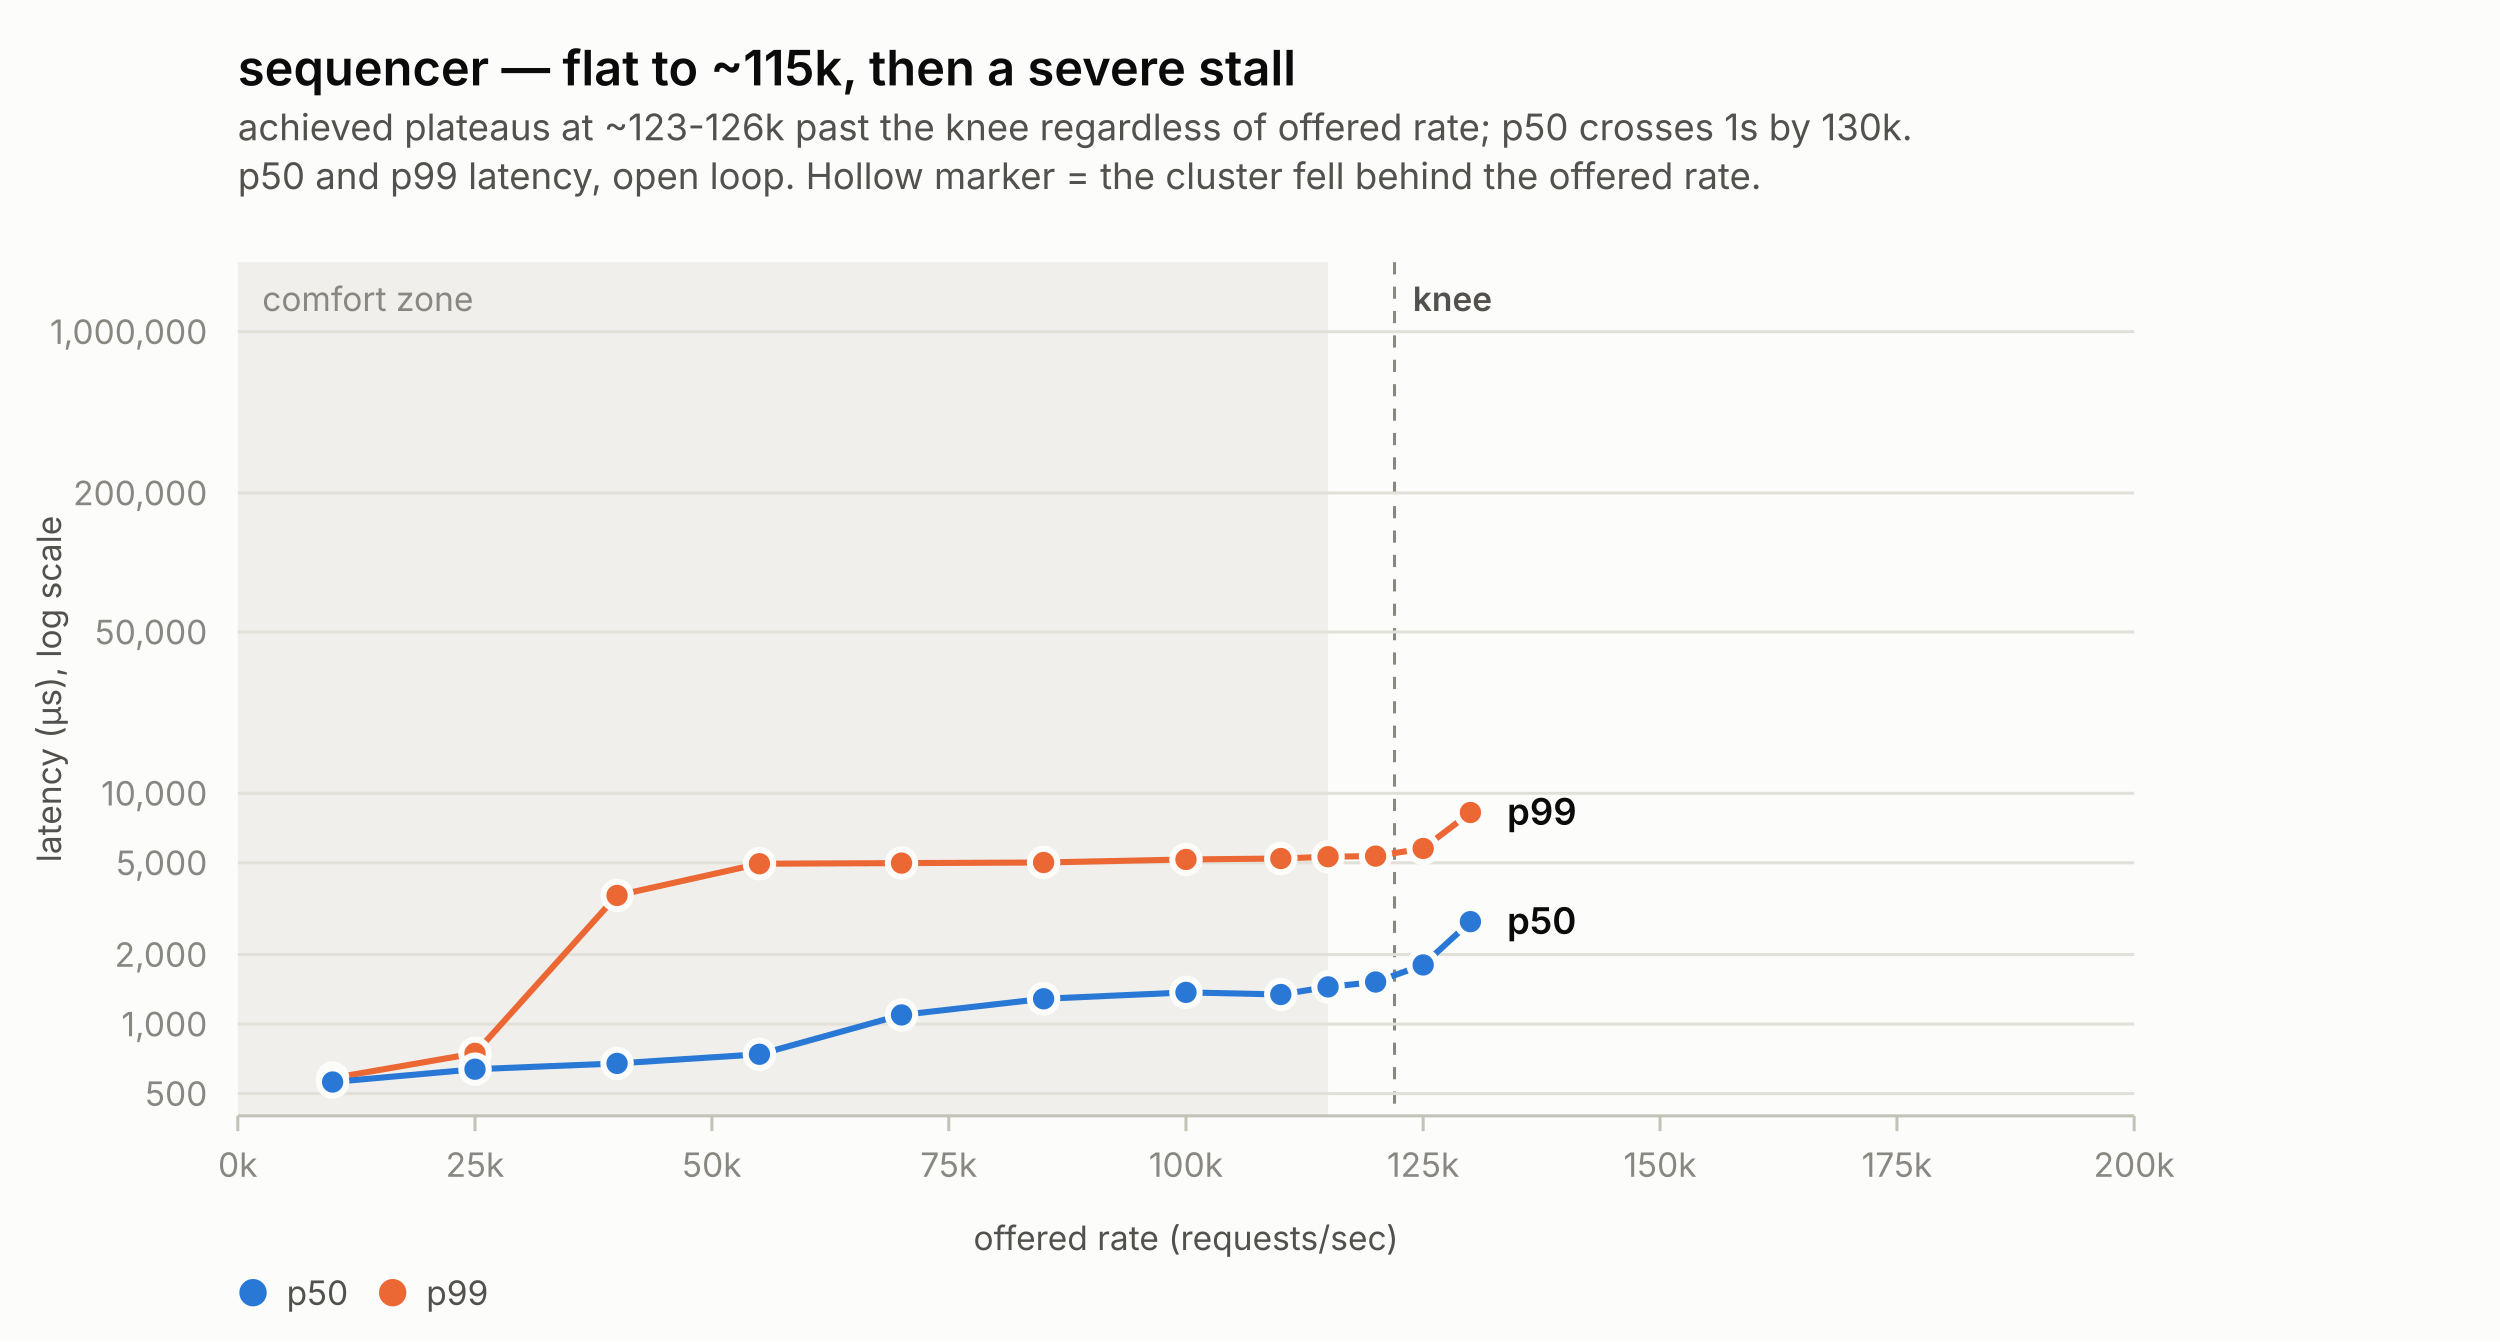
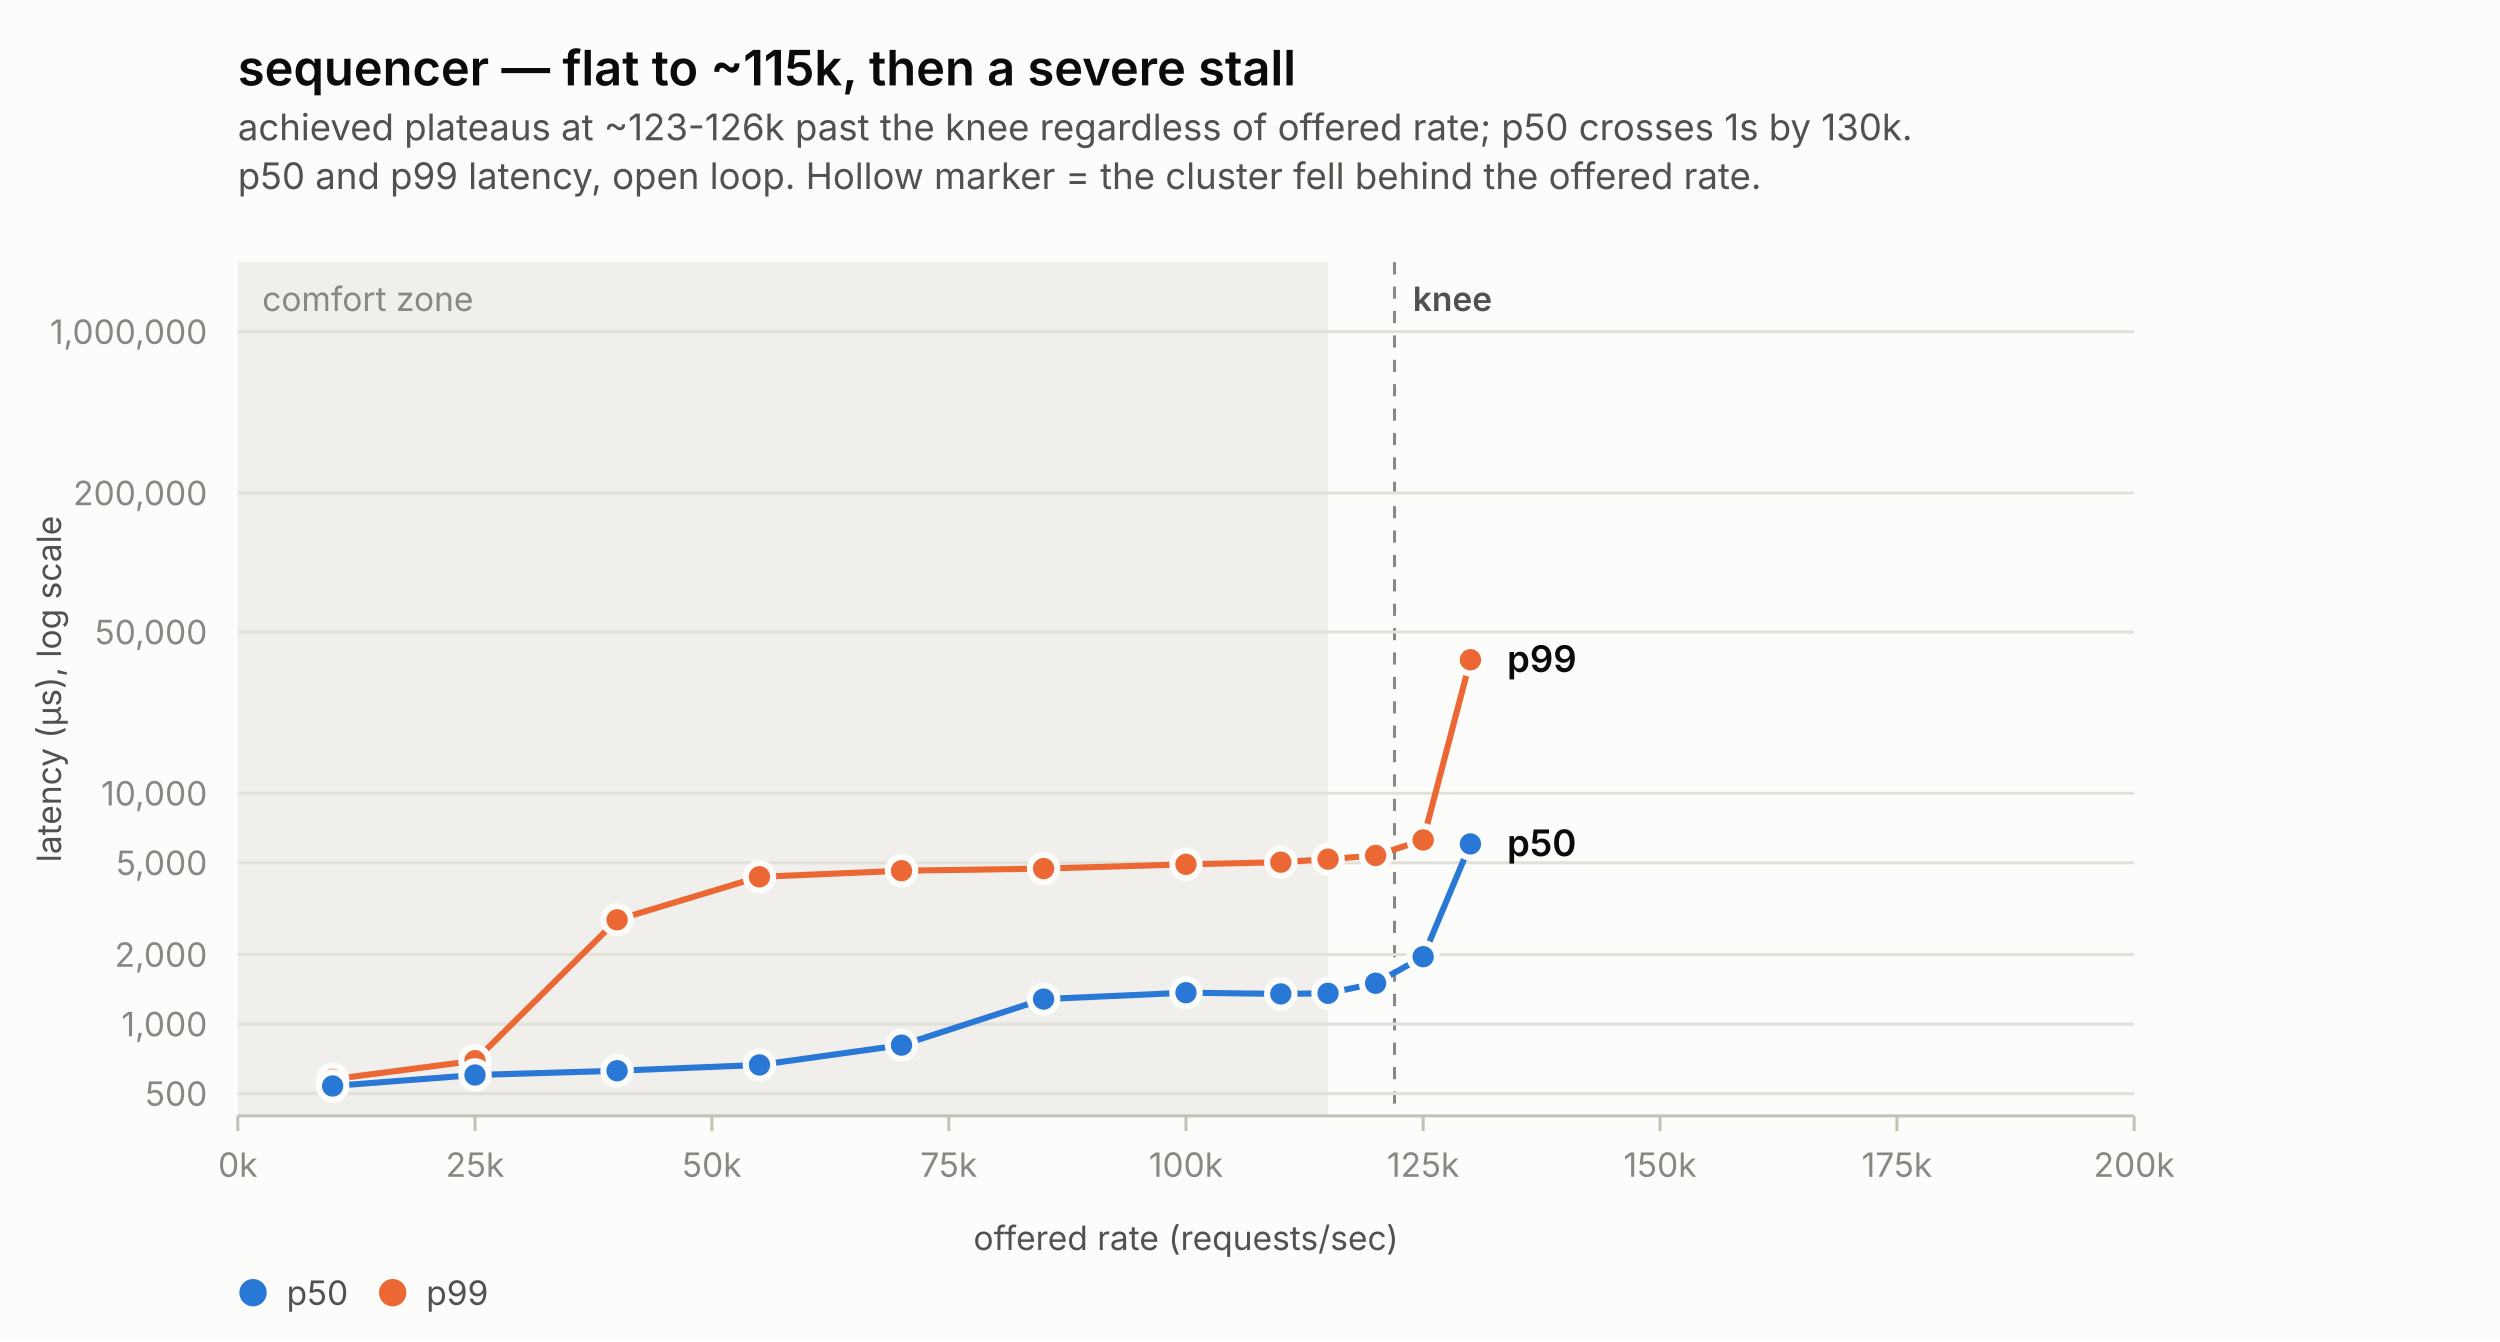
<svg xmlns="http://www.w3.org/2000/svg" width="820" height="440" viewBox="0 0 820 440" font-family="system-ui,-apple-system,&quot;Segoe UI&quot;,sans-serif" role="img" aria-label="sequencer — flat to ~115k, then a severe stall">
  <rect width="820" height="440" fill="#fcfcfb" />
  <text x="78" y="28" font-size="16" font-weight="600" fill="#0b0b0b">sequencer — flat to ~115k, then a severe stall</text>
  <text x="78" y="46" font-size="12" fill="#52514e">achieved plateaus at ~123-126k past the knee regardless of offered rate; p50 crosses 1s by 130k.</text>
  <text x="78" y="62" font-size="12" fill="#52514e">p50 and p99 latency, open loop. Hollow marker = the cluster fell behind the offered rate.</text>
  <rect x="78" y="86" width="357.6" height="280" fill="#f0efec" />
  <text x="86" y="102" font-size="11" fill="#898781">comfort zone</text>
  <line x1="457.4" y1="86" x2="457.4" y2="366" stroke="#898781" stroke-width="1" stroke-dasharray="4 4" />
  <text x="463.4" y="102" font-size="11" font-weight="600" fill="#52514e">knee</text>
  <line x1="78" y1="358.7" x2="700" y2="358.7" stroke="#e1e0d9" stroke-width="1" />
  <text x="68" y="362.7" font-size="11" fill="#898781" text-anchor="end">500</text>
  <line x1="78" y1="335.9" x2="700" y2="335.9" stroke="#e1e0d9" stroke-width="1" />
  <text x="68" y="339.9" font-size="11" fill="#898781" text-anchor="end">1,000</text>
  <line x1="78" y1="313.1" x2="700" y2="313.1" stroke="#e1e0d9" stroke-width="1" />
  <text x="68" y="317.1" font-size="11" fill="#898781" text-anchor="end">2,000</text>
  <line x1="78" y1="283.0" x2="700" y2="283.0" stroke="#e1e0d9" stroke-width="1" />
  <text x="68" y="287.0" font-size="11" fill="#898781" text-anchor="end">5,000</text>
  <line x1="78" y1="260.2" x2="700" y2="260.2" stroke="#e1e0d9" stroke-width="1" />
  <text x="68" y="264.2" font-size="11" fill="#898781" text-anchor="end">10,000</text>
  <line x1="78" y1="207.3" x2="700" y2="207.3" stroke="#e1e0d9" stroke-width="1" />
  <text x="68" y="211.3" font-size="11" fill="#898781" text-anchor="end">50,000</text>
  <line x1="78" y1="161.7" x2="700" y2="161.7" stroke="#e1e0d9" stroke-width="1" />
  <text x="68" y="165.7" font-size="11" fill="#898781" text-anchor="end">200,000</text>
  <line x1="78" y1="108.8" x2="700" y2="108.8" stroke="#e1e0d9" stroke-width="1" />
  <text x="68" y="112.8" font-size="11" fill="#898781" text-anchor="end">1,000,000</text>
  <text x="20" y="226" font-size="11" fill="#52514e" text-anchor="middle" transform="rotate(-90 20 226)">latency (µs), log scale</text>
  <line x1="78" y1="366" x2="700" y2="366" stroke="#c3c2b7" stroke-width="1" />
  <line x1="78.0" y1="366" x2="78.0" y2="371" stroke="#c3c2b7" stroke-width="1" />
  <text x="78.0" y="386" font-size="11" fill="#898781" text-anchor="middle">0k</text>
  <line x1="155.8" y1="366" x2="155.8" y2="371" stroke="#c3c2b7" stroke-width="1" />
  <text x="155.8" y="386" font-size="11" fill="#898781" text-anchor="middle">25k</text>
  <line x1="233.5" y1="366" x2="233.5" y2="371" stroke="#c3c2b7" stroke-width="1" />
  <text x="233.5" y="386" font-size="11" fill="#898781" text-anchor="middle">50k</text>
  <line x1="311.2" y1="366" x2="311.2" y2="371" stroke="#c3c2b7" stroke-width="1" />
  <text x="311.2" y="386" font-size="11" fill="#898781" text-anchor="middle">75k</text>
  <line x1="389.0" y1="366" x2="389.0" y2="371" stroke="#c3c2b7" stroke-width="1" />
  <text x="389.0" y="386" font-size="11" fill="#898781" text-anchor="middle">100k</text>
  <line x1="466.8" y1="366" x2="466.8" y2="371" stroke="#c3c2b7" stroke-width="1" />
  <text x="466.8" y="386" font-size="11" fill="#898781" text-anchor="middle">125k</text>
  <line x1="544.5" y1="366" x2="544.5" y2="371" stroke="#c3c2b7" stroke-width="1" />
  <text x="544.5" y="386" font-size="11" fill="#898781" text-anchor="middle">150k</text>
  <line x1="622.2" y1="366" x2="622.2" y2="371" stroke="#c3c2b7" stroke-width="1" />
  <text x="622.2" y="386" font-size="11" fill="#898781" text-anchor="middle">175k</text>
  <line x1="700.0" y1="366" x2="700.0" y2="371" stroke="#c3c2b7" stroke-width="1" />
  <text x="700.0" y="386" font-size="11" fill="#898781" text-anchor="middle">200k</text>
  <text x="389" y="410" font-size="11" fill="#52514e" text-anchor="middle">offered rate (requests/sec)</text>
-   <path d="M109.1,353.6 L155.8,345.5 L202.4,293.7 L249.1,283.3 L295.7,283.1 L342.3,282.9 L389.0,281.9 L420.1,281.6 L435.6,281.0 L451.2,280.8 L466.8,278.3 L482.3,266.5" fill="none" stroke="#eb6834" stroke-width="2" stroke-linejoin="round" stroke-linecap="round" />
-   <circle cx="109.1" cy="353.6" r="4.5" fill="#eb6834" stroke="#fcfcfb" stroke-width="2" />
-   <circle cx="155.8" cy="345.5" r="4.5" fill="#eb6834" stroke="#fcfcfb" stroke-width="2" />
-   <circle cx="202.4" cy="293.7" r="4.5" fill="#eb6834" stroke="#fcfcfb" stroke-width="2" />
-   <circle cx="249.1" cy="283.3" r="4.5" fill="#eb6834" stroke="#fcfcfb" stroke-width="2" />
-   <circle cx="295.7" cy="283.1" r="4.5" fill="#eb6834" stroke="#fcfcfb" stroke-width="2" />
-   <circle cx="342.3" cy="282.9" r="4.5" fill="#eb6834" stroke="#fcfcfb" stroke-width="2" />
-   <circle cx="389.0" cy="281.9" r="4.5" fill="#eb6834" stroke="#fcfcfb" stroke-width="2" />
-   <circle cx="420.1" cy="281.6" r="4.5" fill="#eb6834" stroke="#fcfcfb" stroke-width="2" />
-   <circle cx="435.6" cy="281.0" r="4.5" fill="#eb6834" stroke="#fcfcfb" stroke-width="2" />
-   <circle cx="451.2" cy="280.8" r="4.5" fill="#eb6834" stroke="#fcfcfb" stroke-width="2" />
-   <circle cx="466.8" cy="278.3" r="4.5" fill="#eb6834" stroke="#fcfcfb" stroke-width="2" />
-   <circle cx="482.3" cy="266.5" r="4.5" fill="#eb6834" stroke="#fcfcfb" stroke-width="2" />
-   <text x="494.3" y="270.5" font-size="12" font-weight="600" fill="#0b0b0b">p99</text>
-   <path d="M109.1,354.9 L155.8,350.7 L202.4,348.8 L249.1,345.8 L295.7,332.9 L342.3,327.6 L389.0,325.5 L420.1,326.2 L435.6,323.7 L451.2,322.1 L466.8,316.5 L482.3,302.3" fill="none" stroke="#2a78d6" stroke-width="2" stroke-linejoin="round" stroke-linecap="round" />
-   <circle cx="109.1" cy="354.9" r="4.5" fill="#2a78d6" stroke="#fcfcfb" stroke-width="2" />
-   <circle cx="155.8" cy="350.7" r="4.5" fill="#2a78d6" stroke="#fcfcfb" stroke-width="2" />
-   <circle cx="202.4" cy="348.8" r="4.5" fill="#2a78d6" stroke="#fcfcfb" stroke-width="2" />
-   <circle cx="249.1" cy="345.8" r="4.5" fill="#2a78d6" stroke="#fcfcfb" stroke-width="2" />
-   <circle cx="295.7" cy="332.9" r="4.5" fill="#2a78d6" stroke="#fcfcfb" stroke-width="2" />
-   <circle cx="342.3" cy="327.6" r="4.5" fill="#2a78d6" stroke="#fcfcfb" stroke-width="2" />
-   <circle cx="389.0" cy="325.5" r="4.5" fill="#2a78d6" stroke="#fcfcfb" stroke-width="2" />
-   <circle cx="420.1" cy="326.2" r="4.5" fill="#2a78d6" stroke="#fcfcfb" stroke-width="2" />
-   <circle cx="435.6" cy="323.7" r="4.5" fill="#2a78d6" stroke="#fcfcfb" stroke-width="2" />
-   <circle cx="451.2" cy="322.1" r="4.5" fill="#2a78d6" stroke="#fcfcfb" stroke-width="2" />
-   <circle cx="466.8" cy="316.5" r="4.5" fill="#2a78d6" stroke="#fcfcfb" stroke-width="2" />
-   <circle cx="482.3" cy="302.3" r="4.5" fill="#2a78d6" stroke="#fcfcfb" stroke-width="2" />
-   <text x="494.3" y="306.3" font-size="12" font-weight="600" fill="#0b0b0b">p50</text>
+   <defs>
+     <clipPath id="plot">
+       <rect x="72" y="80" width="634" height="292" />
+     </clipPath>
+   </defs>
+   <g clip-path="url(#plot)">
+     <path d="M109.1,354.0 L155.8,347.9 L202.4,301.7 L249.1,287.6 L295.7,285.6 L342.3,284.9 L389.0,283.5 L420.1,282.8 L435.6,281.8 L451.2,280.6 L466.8,275.5 L482.3,216.4" fill="none" stroke="#eb6834" stroke-width="2" stroke-linejoin="round" stroke-linecap="round" />
+     <circle cx="109.1" cy="354.0" r="4.5" fill="#eb6834" stroke="#fcfcfb" stroke-width="2" />
+     <circle cx="155.8" cy="347.9" r="4.5" fill="#eb6834" stroke="#fcfcfb" stroke-width="2" />
+     <circle cx="202.4" cy="301.7" r="4.5" fill="#eb6834" stroke="#fcfcfb" stroke-width="2" />
+     <circle cx="249.1" cy="287.6" r="4.5" fill="#eb6834" stroke="#fcfcfb" stroke-width="2" />
+     <circle cx="295.7" cy="285.6" r="4.5" fill="#eb6834" stroke="#fcfcfb" stroke-width="2" />
+     <circle cx="342.3" cy="284.9" r="4.5" fill="#eb6834" stroke="#fcfcfb" stroke-width="2" />
+     <circle cx="389.0" cy="283.5" r="4.5" fill="#eb6834" stroke="#fcfcfb" stroke-width="2" />
+     <circle cx="420.1" cy="282.8" r="4.5" fill="#eb6834" stroke="#fcfcfb" stroke-width="2" />
+     <circle cx="435.6" cy="281.8" r="4.5" fill="#eb6834" stroke="#fcfcfb" stroke-width="2" />
+     <circle cx="451.2" cy="280.6" r="4.5" fill="#eb6834" stroke="#fcfcfb" stroke-width="2" />
+     <circle cx="466.8" cy="275.5" r="4.5" fill="#eb6834" stroke="#fcfcfb" stroke-width="2" />
+     <circle cx="482.3" cy="216.4" r="4.5" fill="#eb6834" stroke="#fcfcfb" stroke-width="2" />
+     <path d="M109.1,356.2 L155.8,352.6 L202.4,351.2 L249.1,349.3 L295.7,342.8 L342.3,327.7 L389.0,325.6 L420.1,326.0 L435.6,325.8 L451.2,322.5 L466.8,313.8 L482.3,276.8" fill="none" stroke="#2a78d6" stroke-width="2" stroke-linejoin="round" stroke-linecap="round" />
+     <circle cx="109.1" cy="356.2" r="4.5" fill="#2a78d6" stroke="#fcfcfb" stroke-width="2" />
+     <circle cx="155.8" cy="352.6" r="4.5" fill="#2a78d6" stroke="#fcfcfb" stroke-width="2" />
+     <circle cx="202.4" cy="351.2" r="4.5" fill="#2a78d6" stroke="#fcfcfb" stroke-width="2" />
+     <circle cx="249.1" cy="349.3" r="4.5" fill="#2a78d6" stroke="#fcfcfb" stroke-width="2" />
+     <circle cx="295.7" cy="342.8" r="4.5" fill="#2a78d6" stroke="#fcfcfb" stroke-width="2" />
+     <circle cx="342.3" cy="327.7" r="4.5" fill="#2a78d6" stroke="#fcfcfb" stroke-width="2" />
+     <circle cx="389.0" cy="325.6" r="4.5" fill="#2a78d6" stroke="#fcfcfb" stroke-width="2" />
+     <circle cx="420.1" cy="326.0" r="4.5" fill="#2a78d6" stroke="#fcfcfb" stroke-width="2" />
+     <circle cx="435.6" cy="325.8" r="4.5" fill="#2a78d6" stroke="#fcfcfb" stroke-width="2" />
+     <circle cx="451.2" cy="322.5" r="4.5" fill="#2a78d6" stroke="#fcfcfb" stroke-width="2" />
+     <circle cx="466.8" cy="313.8" r="4.5" fill="#2a78d6" stroke="#fcfcfb" stroke-width="2" />
+     <circle cx="482.3" cy="276.8" r="4.5" fill="#2a78d6" stroke="#fcfcfb" stroke-width="2" />
+   </g>
+   <text x="494.3" y="220.4" font-size="12" font-weight="600" fill="#0b0b0b">p99</text>
+   <text x="494.3" y="280.8" font-size="12" font-weight="600" fill="#0b0b0b">p50</text>
  <circle cx="83" cy="424" r="4.5" fill="#2a78d6" />
  <text x="94" y="428" font-size="11" fill="#52514e">p50</text>
  <circle cx="128.8" cy="424" r="4.5" fill="#eb6834" />
  <text x="139.8" y="428" font-size="11" fill="#52514e">p99</text>
</svg>
